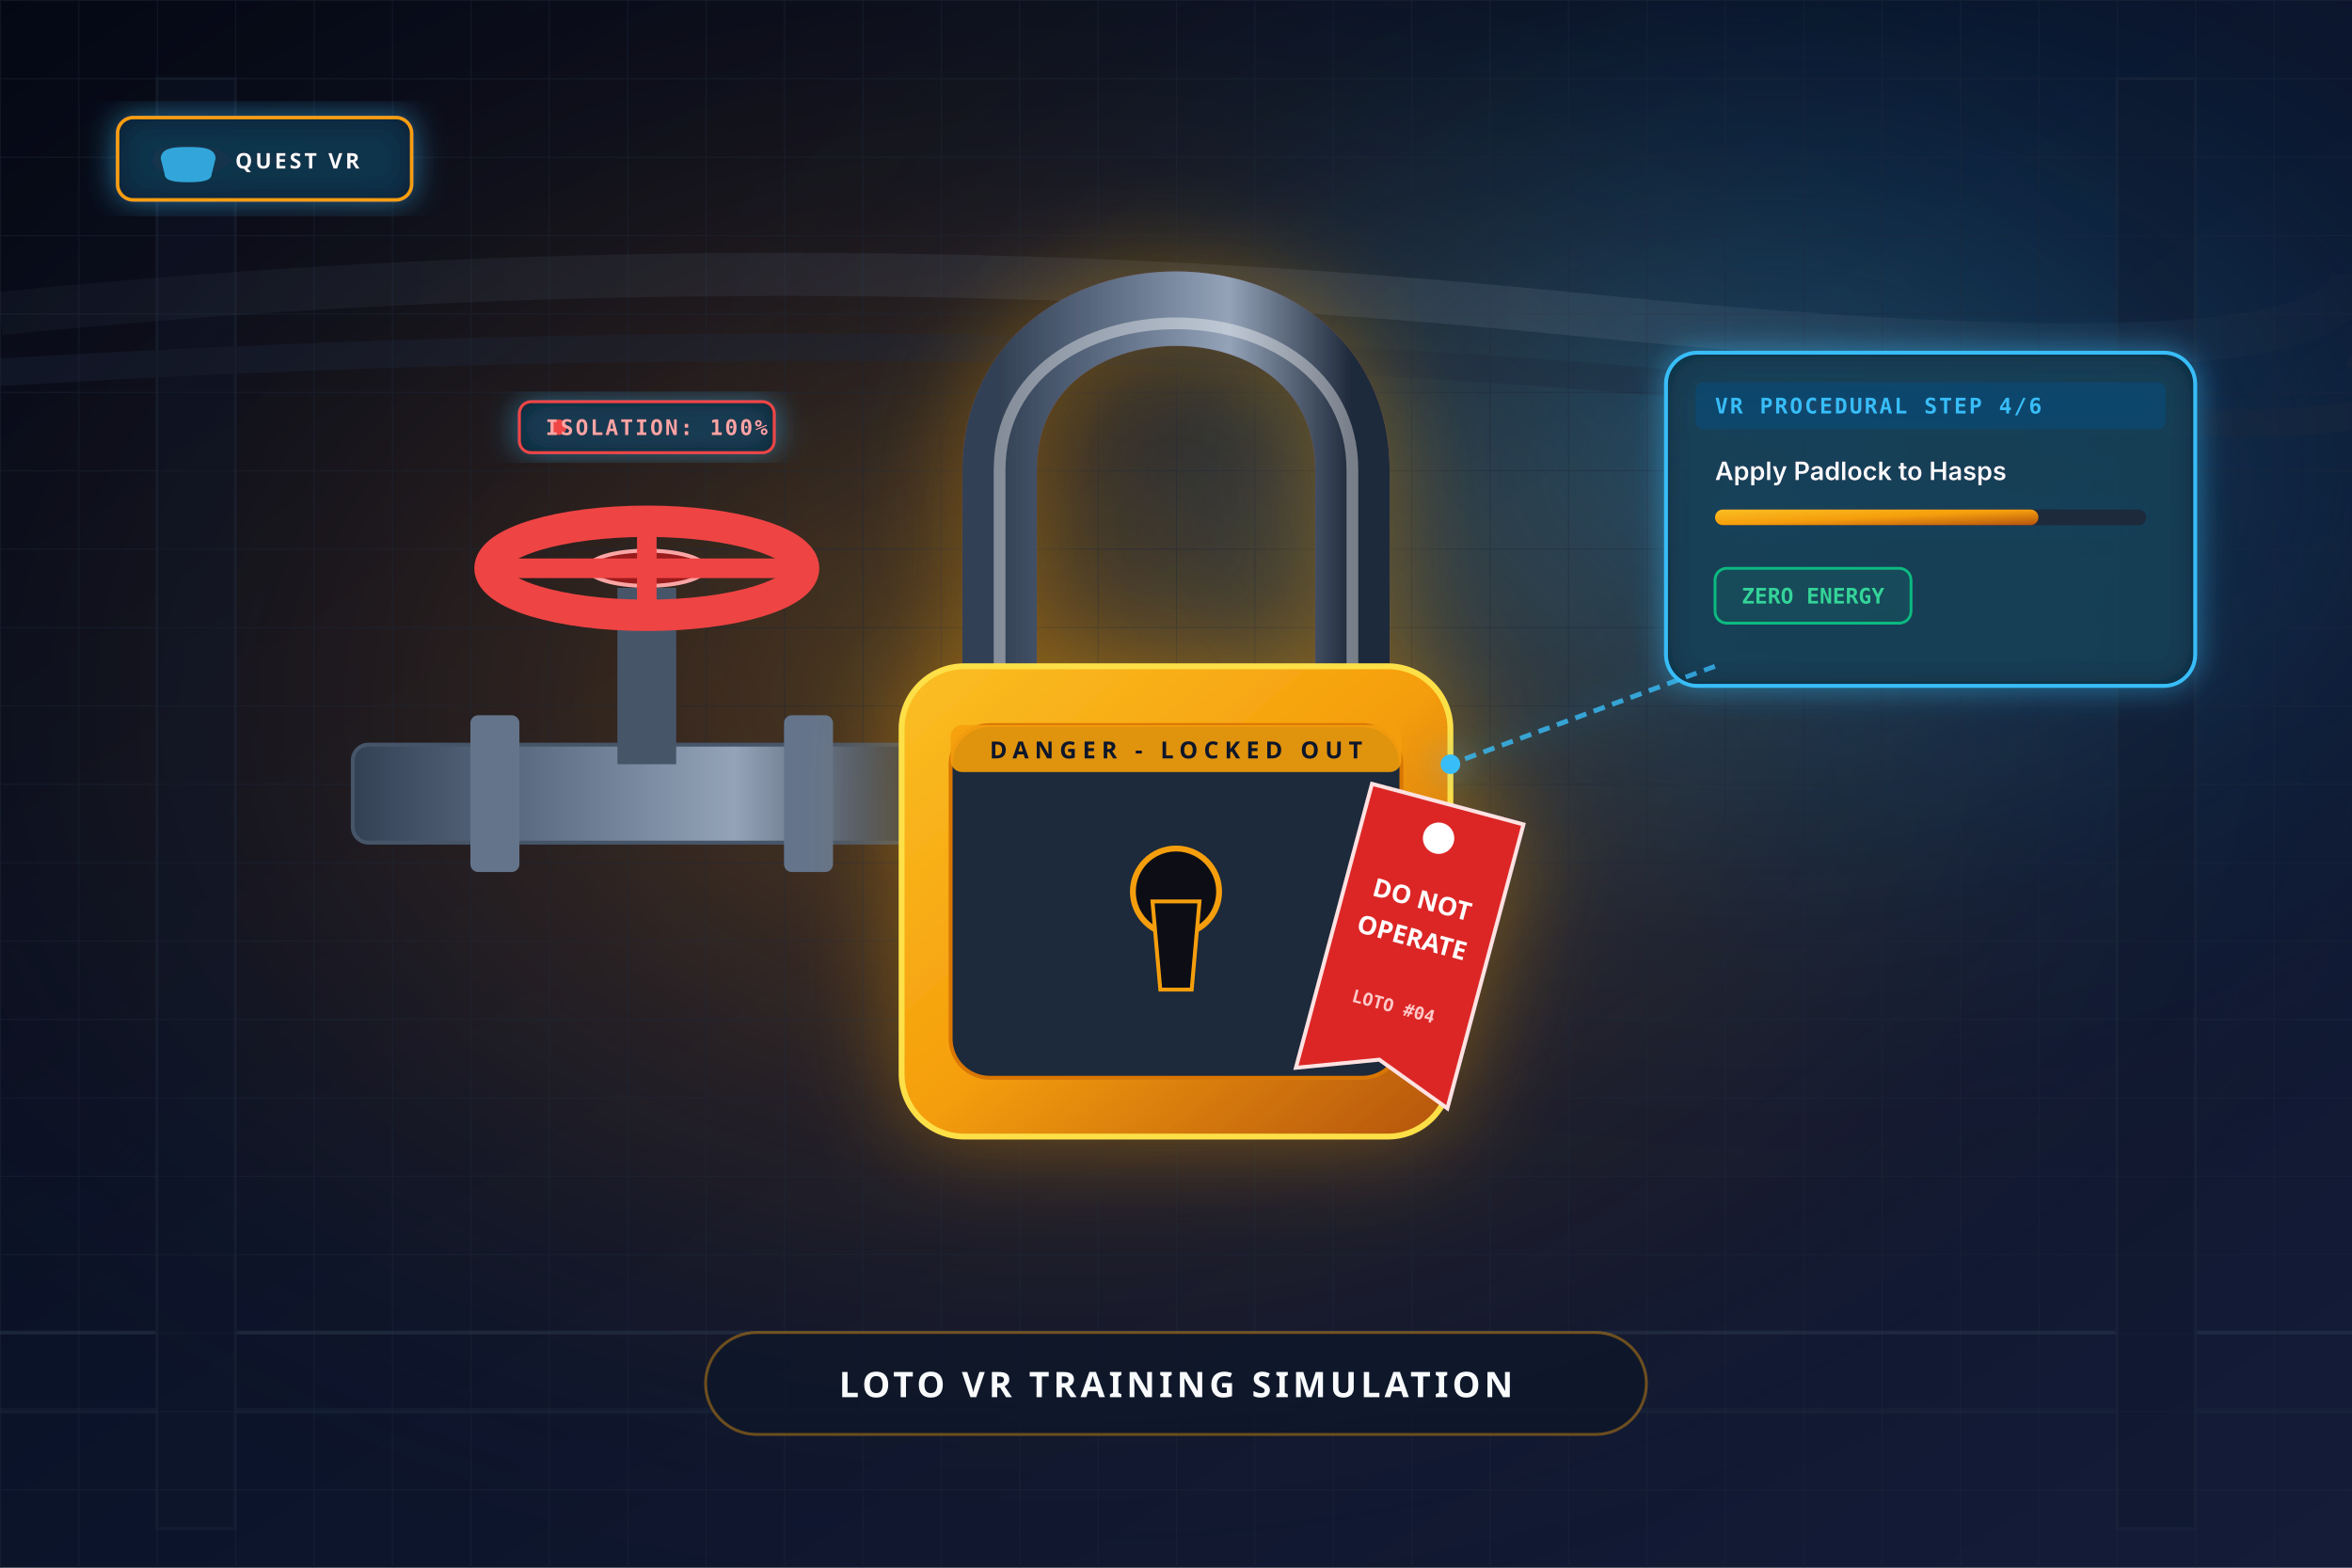
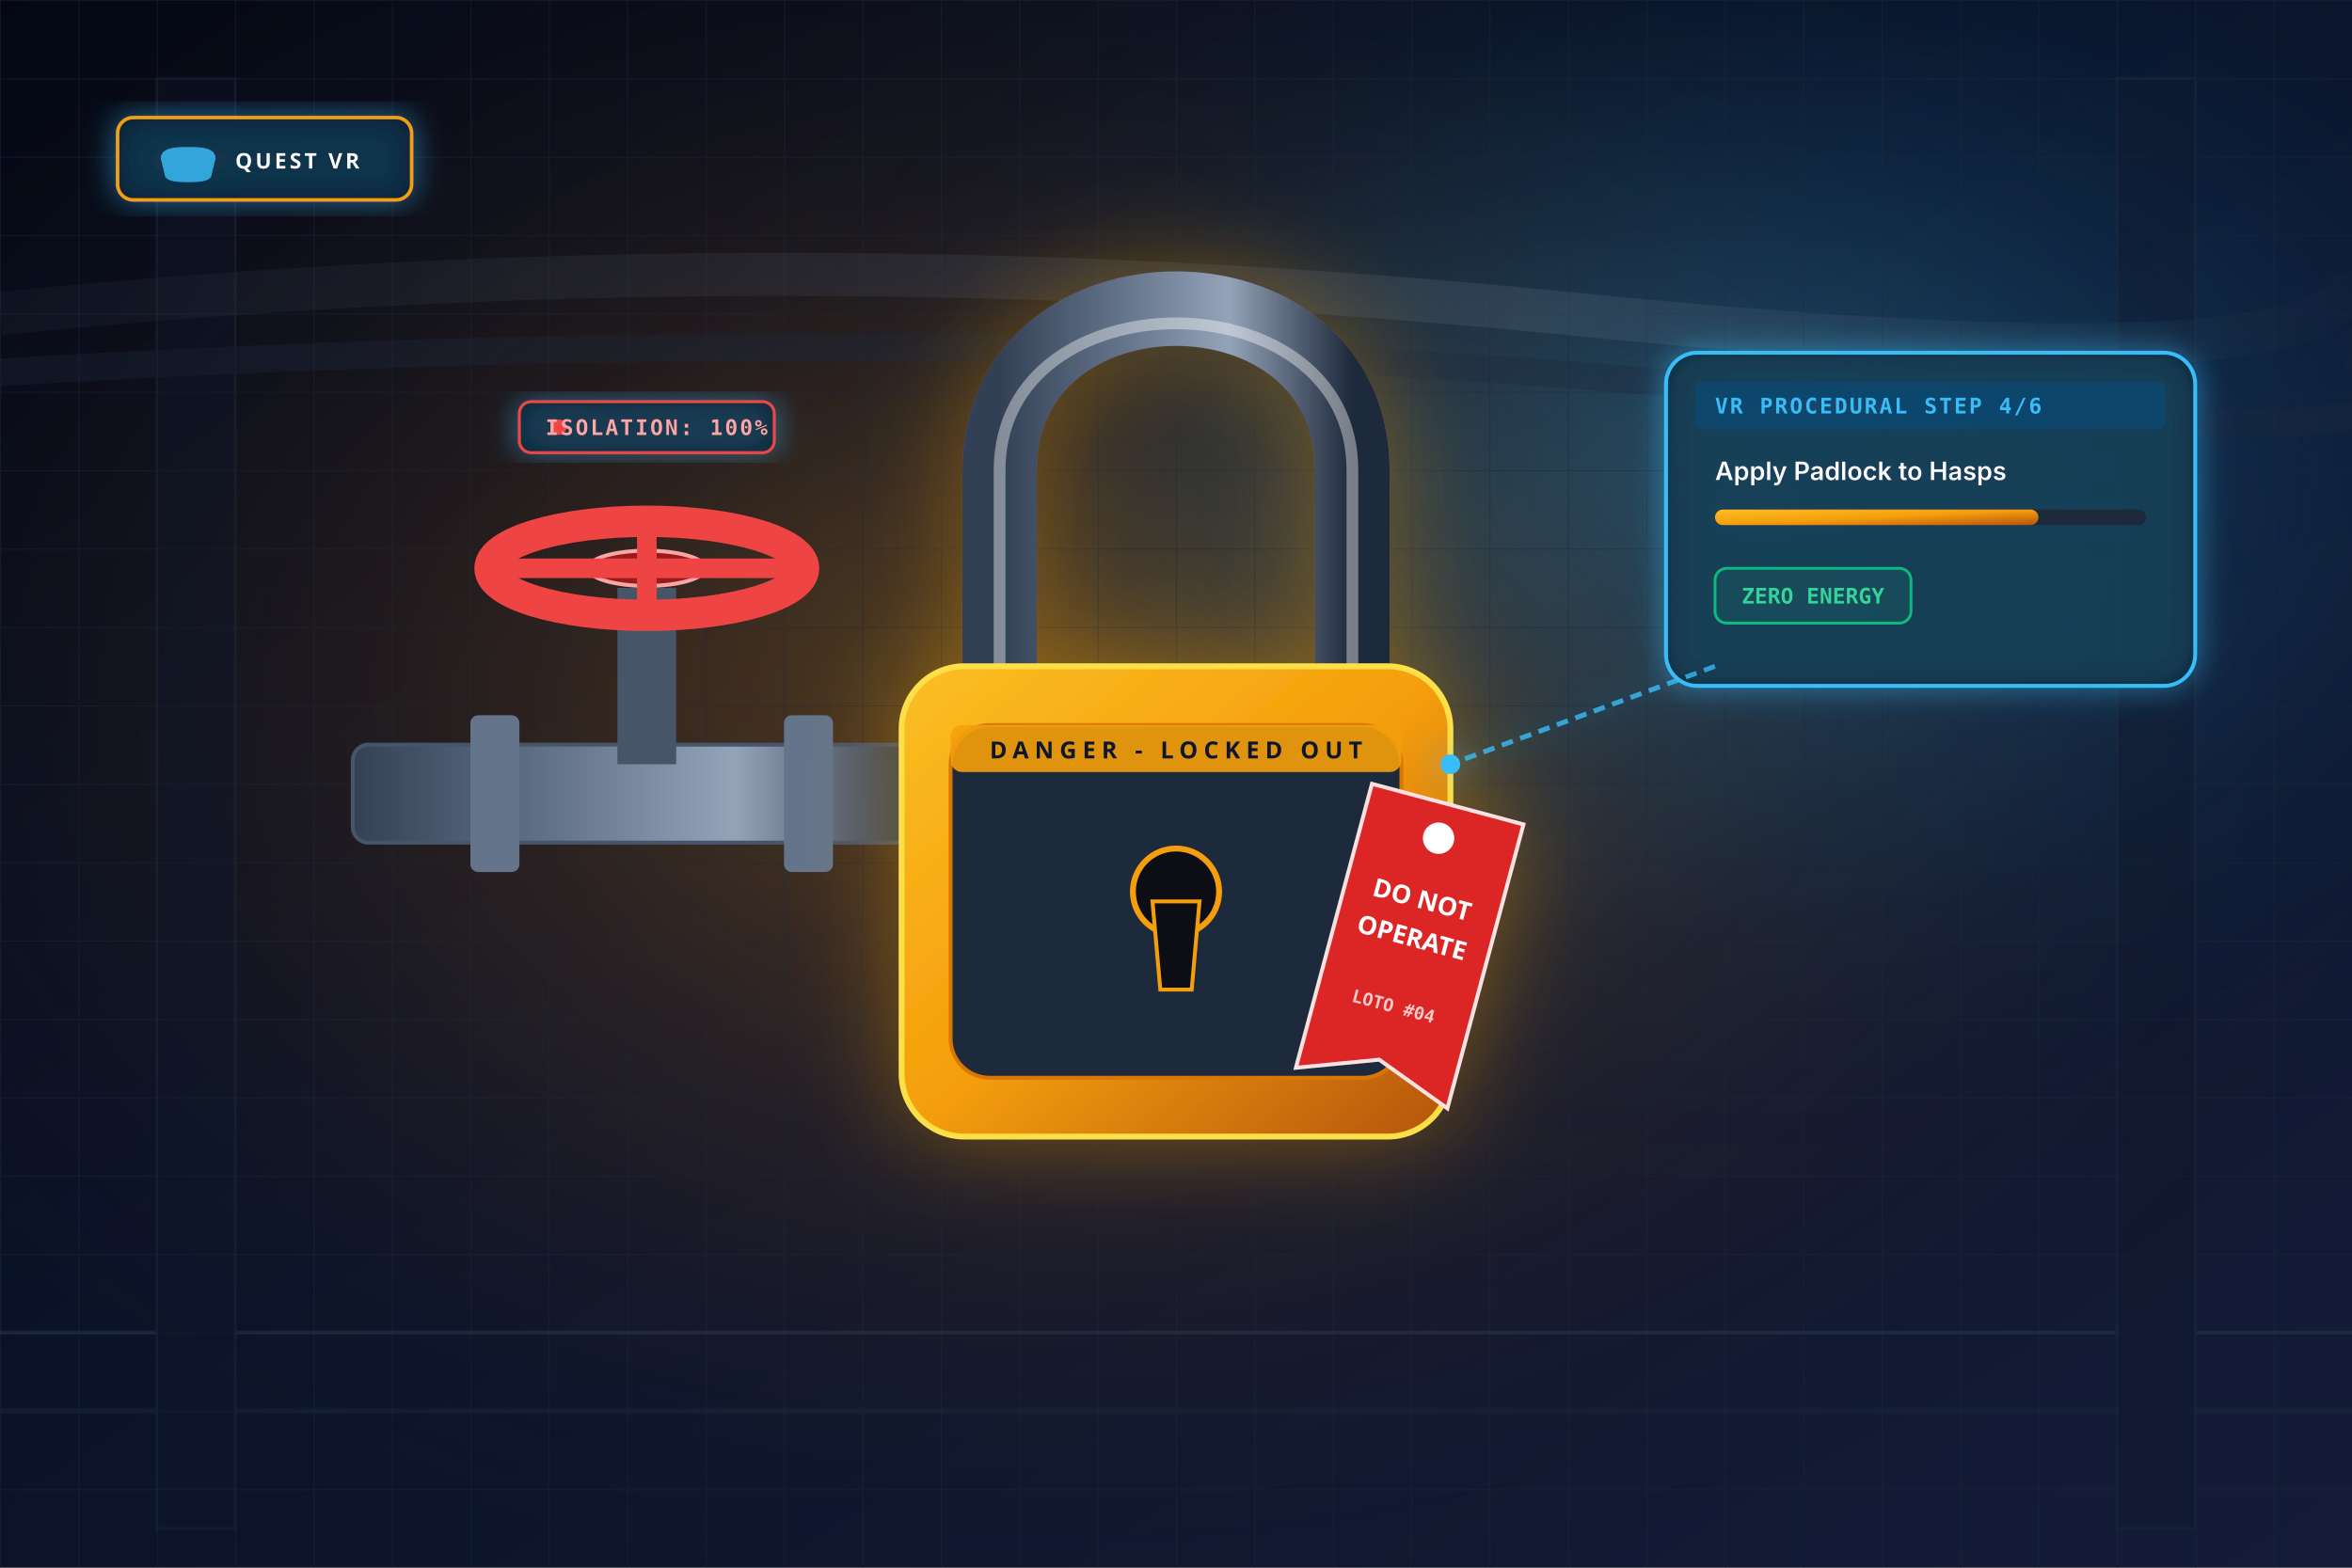
<svg xmlns="http://www.w3.org/2000/svg" viewBox="0 0 1200 800" width="100%" height="100%">
  <defs>
    <linearGradient id="loto-bg" x1="0%" y1="0%" x2="100%" y2="100%">
      <stop offset="0%" stop-color="#050814" />
      <stop offset="45%" stop-color="#0b1329" />
      <stop offset="100%" stop-color="#141c38" />
    </linearGradient>
    <radialGradient id="loto-safetyGlow" cx="45%" cy="45%" r="60%">
      <stop offset="0%" stop-color="#f59e0b" stop-opacity="0.35" />
      <stop offset="40%" stop-color="#d97706" stop-opacity="0.15" />
      <stop offset="100%" stop-color="#050814" stop-opacity="0" />
    </radialGradient>
    <radialGradient id="loto-cyberBlue" cx="75%" cy="30%" r="50%">
      <stop offset="0%" stop-color="#38bdf8" stop-opacity="0.3" />
      <stop offset="60%" stop-color="#0284c7" stop-opacity="0.05" />
      <stop offset="100%" stop-color="#050814" stop-opacity="0" />
    </radialGradient>
    <linearGradient id="loto-metal" x1="0%" y1="0%" x2="100%" y2="0%">
      <stop offset="0%" stop-color="#334155" />
      <stop offset="35%" stop-color="#64748b" />
      <stop offset="65%" stop-color="#94a3b8" />
      <stop offset="100%" stop-color="#1e293b" />
    </linearGradient>
    <linearGradient id="loto-goldPadlock" x1="0%" y1="0%" x2="100%" y2="100%">
      <stop offset="0%" stop-color="#fbbf24" />
      <stop offset="50%" stop-color="#f59e0b" />
      <stop offset="100%" stop-color="#b45309" />
    </linearGradient>
    <linearGradient id="loto-hazard" x1="0%" y1="0%" x2="100%" y2="0%" gradientTransform="rotate(45)">
      <stop offset="0%" stop-color="#f59e0b" />
      <stop offset="25%" stop-color="#f59e0b" />
      <stop offset="25%" stop-color="#0f172a" />
      <stop offset="50%" stop-color="#0f172a" />
      <stop offset="50%" stop-color="#f59e0b" />
      <stop offset="75%" stop-color="#f59e0b" />
      <stop offset="75%" stop-color="#0f172a" />
      <stop offset="100%" stop-color="#0f172a" />
    </linearGradient>
    <pattern id="loto-grid" width="40" height="40" patternUnits="userSpaceOnUse">
      <path d="M 40 0 L 0 0 0 40" fill="none" stroke="#1e293b" stroke-width="1" stroke-opacity="0.45" />
    </pattern>
    <filter id="loto-dropGlow" x="-20%" y="-20%" width="140%" height="140%">
      <feDropShadow dx="0" dy="12" stdDeviation="18" flood-color="#000000" flood-opacity="0.8" />
      <feDropShadow dx="0" dy="0" stdDeviation="25" flood-color="#f59e0b" flood-opacity="0.4" />
    </filter>
    <filter id="loto-hudGlow" x="-20%" y="-20%" width="140%" height="140%">
      <feDropShadow dx="0" dy="0" stdDeviation="8" flood-color="#38bdf8" flood-opacity="0.6" />
    </filter>
  </defs>
  <rect width="1200" height="800" fill="url(#loto-bg)" />
  <rect width="1200" height="800" fill="url(#loto-safetyGlow)" />
  <rect width="1200" height="800" fill="url(#loto-cyberBlue)" />
  <rect width="1200" height="800" fill="url(#loto-grid)" />
  <g opacity="0.35">
    <path d="M 0 680 L 1200 680" stroke="#334155" stroke-width="2" />
    <path d="M 0 720 L 1200 720" stroke="#1e293b" stroke-width="3" />
    <rect x="80" y="40" width="40" height="740" fill="#0f172a" stroke="#1e293b" stroke-width="1.5" />
    <rect x="1080" y="40" width="40" height="740" fill="#0f172a" stroke="#1e293b" stroke-width="1.5" />
    <path d="M 0 160 Q 400 120, 800 160 T 1200 140" fill="none" stroke="url(#loto-metal)" stroke-width="22" opacity="0.4" />
    <path d="M 0 190 Q 500 160, 900 200 T 1200 180" fill="none" stroke="#1e293b" stroke-width="14" />
  </g>
  <g transform="translate(180, 240)">
    <rect x="0" y="140" width="300" height="50" rx="8" fill="url(#loto-metal)" stroke="#475569" stroke-width="2" />
    <rect x="60" y="125" width="25" height="80" rx="4" fill="#64748b" />
    <rect x="220" y="125" width="25" height="80" rx="4" fill="#64748b" />
    <rect x="135" y="60" width="30" height="90" fill="#475569" />
    <ellipse cx="150" cy="50" rx="80" ry="24" fill="none" stroke="#ef4444" stroke-width="16" />
    <ellipse cx="150" cy="50" rx="30" ry="9" fill="#991b1b" stroke="#fca5a5" stroke-width="2" />
    <line x1="75" y1="50" x2="225" y2="50" stroke="#ef4444" stroke-width="10" />
    <line x1="150" y1="28" x2="150" y2="72" stroke="#ef4444" stroke-width="10" />
    <g transform="translate(150, 0)" filter="url(#loto-hudGlow)">
      <rect x="-65" y="-35" width="130" height="26" rx="6" fill="#0f172a" fill-opacity="0.85" stroke="#ef4444" stroke-width="1.5" />
      <circle cx="-45" cy="-22" r="4" fill="#ef4444" />
      <text x="5" y="-18" font-family="'JetBrains Mono', monospace" font-size="11" font-weight="700" fill="#fca5a5" text-anchor="middle" letter-spacing="1">ISOLATION: 100%</text>
    </g>
  </g>
  <g transform="translate(600, 360)" filter="url(#loto-dropGlow)">
    <path d="M -90 0 L -90 -120 C -90 -230, 90 -230, 90 -120 L 90 0" fill="none" stroke="url(#loto-metal)" stroke-width="38" stroke-linecap="round" />
    <path d="M -90 0 L -90 -120 C -90 -220, 90 -220, 90 -120 L 90 0" fill="none" stroke="#ffffff" stroke-width="6" opacity="0.4" stroke-linecap="round" />
    <rect x="-140" y="-20" width="280" height="240" rx="32" fill="url(#loto-goldPadlock)" stroke="#fde047" stroke-width="3" />
    <rect x="-115" y="10" width="230" height="180" rx="20" fill="#1e293b" stroke="#d97706" stroke-width="2" />
    <rect x="-115" y="10" width="230" height="24" rx="6" fill="#f59e0b" opacity="0.9" />
    <text x="0" y="27" font-family="'Montserrat', sans-serif" font-size="12" font-weight="900" fill="#0f172a" text-anchor="middle" letter-spacing="3">DANGER - LOCKED OUT</text>
    <circle cx="0" cy="95" r="22" fill="#090d16" stroke="#f59e0b" stroke-width="3" />
    <polygon points="-12,100 12,100 8,145 -8,145" fill="#090d16" stroke="#f59e0b" stroke-width="2" />
    <g transform="translate(100, 40) rotate(15)">
      <polygon points="0,0 80,0 80,150 40,135 0,150" fill="#dc2626" stroke="#fee2e2" stroke-width="2" />
      <circle cx="40" cy="18" r="8" fill="#ffffff" />
      <text x="40" y="55" font-family="'Montserrat', sans-serif" font-size="13" font-weight="900" fill="#ffffff" text-anchor="middle">DO NOT</text>
      <text x="40" y="75" font-family="'Montserrat', sans-serif" font-size="13" font-weight="900" fill="#ffffff" text-anchor="middle">OPERATE</text>
      <text x="40" y="110" font-family="'JetBrains Mono', monospace" font-size="9" font-weight="700" fill="#fecaca" text-anchor="middle">LOTO #04</text>
    </g>
  </g>
  <g transform="translate(850, 180)" filter="url(#loto-hudGlow)">
    <rect x="0" y="0" width="270" height="170" rx="16" fill="#0b1329" fill-opacity="0.85" stroke="#38bdf8" stroke-width="2" />
    <rect x="15" y="15" width="240" height="24" rx="4" fill="#0369a1" fill-opacity="0.4" />
    <text x="25" y="31" font-family="'JetBrains Mono', monospace" font-size="11" font-weight="700" fill="#38bdf8" letter-spacing="1">VR PROCEDURAL STEP 4/6</text>
    <text x="25" y="65" font-family="'Inter', sans-serif" font-size="13" font-weight="600" fill="#f8fafc">Apply Padlock to Hasps</text>
    <rect x="25" y="80" width="220" height="8" rx="4" fill="#1e293b" />
    <rect x="25" y="80" width="165" height="8" rx="4" fill="url(#loto-goldPadlock)" />
    <rect x="25" y="110" width="100" height="28" rx="6" fill="#10b981" fill-opacity="0.2" stroke="#10b981" stroke-width="1.5" />
    <text x="75" y="128" font-family="'JetBrains Mono', monospace" font-size="11" font-weight="700" fill="#34d399" text-anchor="middle">ZERO ENERGY</text>
    <line x1="25" y1="160" x2="-110" y2="210" stroke="#38bdf8" stroke-width="2.5" stroke-dasharray="6,4" opacity="0.8" />
    <circle cx="-110" cy="210" r="5" fill="#38bdf8" />
  </g>
  <g transform="translate(60, 60)" filter="url(#loto-hudGlow)">
    <rect x="0" y="0" width="150" height="42" rx="8" fill="#0f172a" fill-opacity="0.9" stroke="#f59e0b" stroke-width="1.8" />
    <path d="M 22 21 C 22 15, 30 15, 36 15 C 42 15, 50 15, 50 21 L 48 29 C 48 33, 40 33, 36 33 C 32 33, 24 33, 24 29 Z" fill="#38bdf8" opacity="0.85" />
    <text x="60" y="26" font-family="'Montserrat', sans-serif" font-size="11" font-weight="800" fill="#f8fafc" letter-spacing="1.5">QUEST VR</text>
  </g>
-   <g transform="translate(600, 710)">
-     <rect x="-240" y="-30" width="480" height="52" rx="26" fill="#0f172a" fill-opacity="0.92" stroke="rgba(245, 158, 11, 0.4)" stroke-width="1.5" />
-     <text x="0" y="3" font-family="'Montserrat', sans-serif" font-size="18" font-weight="900" fill="#f8fafc" text-anchor="middle" letter-spacing="2">LOTO VR TRAINING SIMULATION</text>
-   </g>
</svg>
